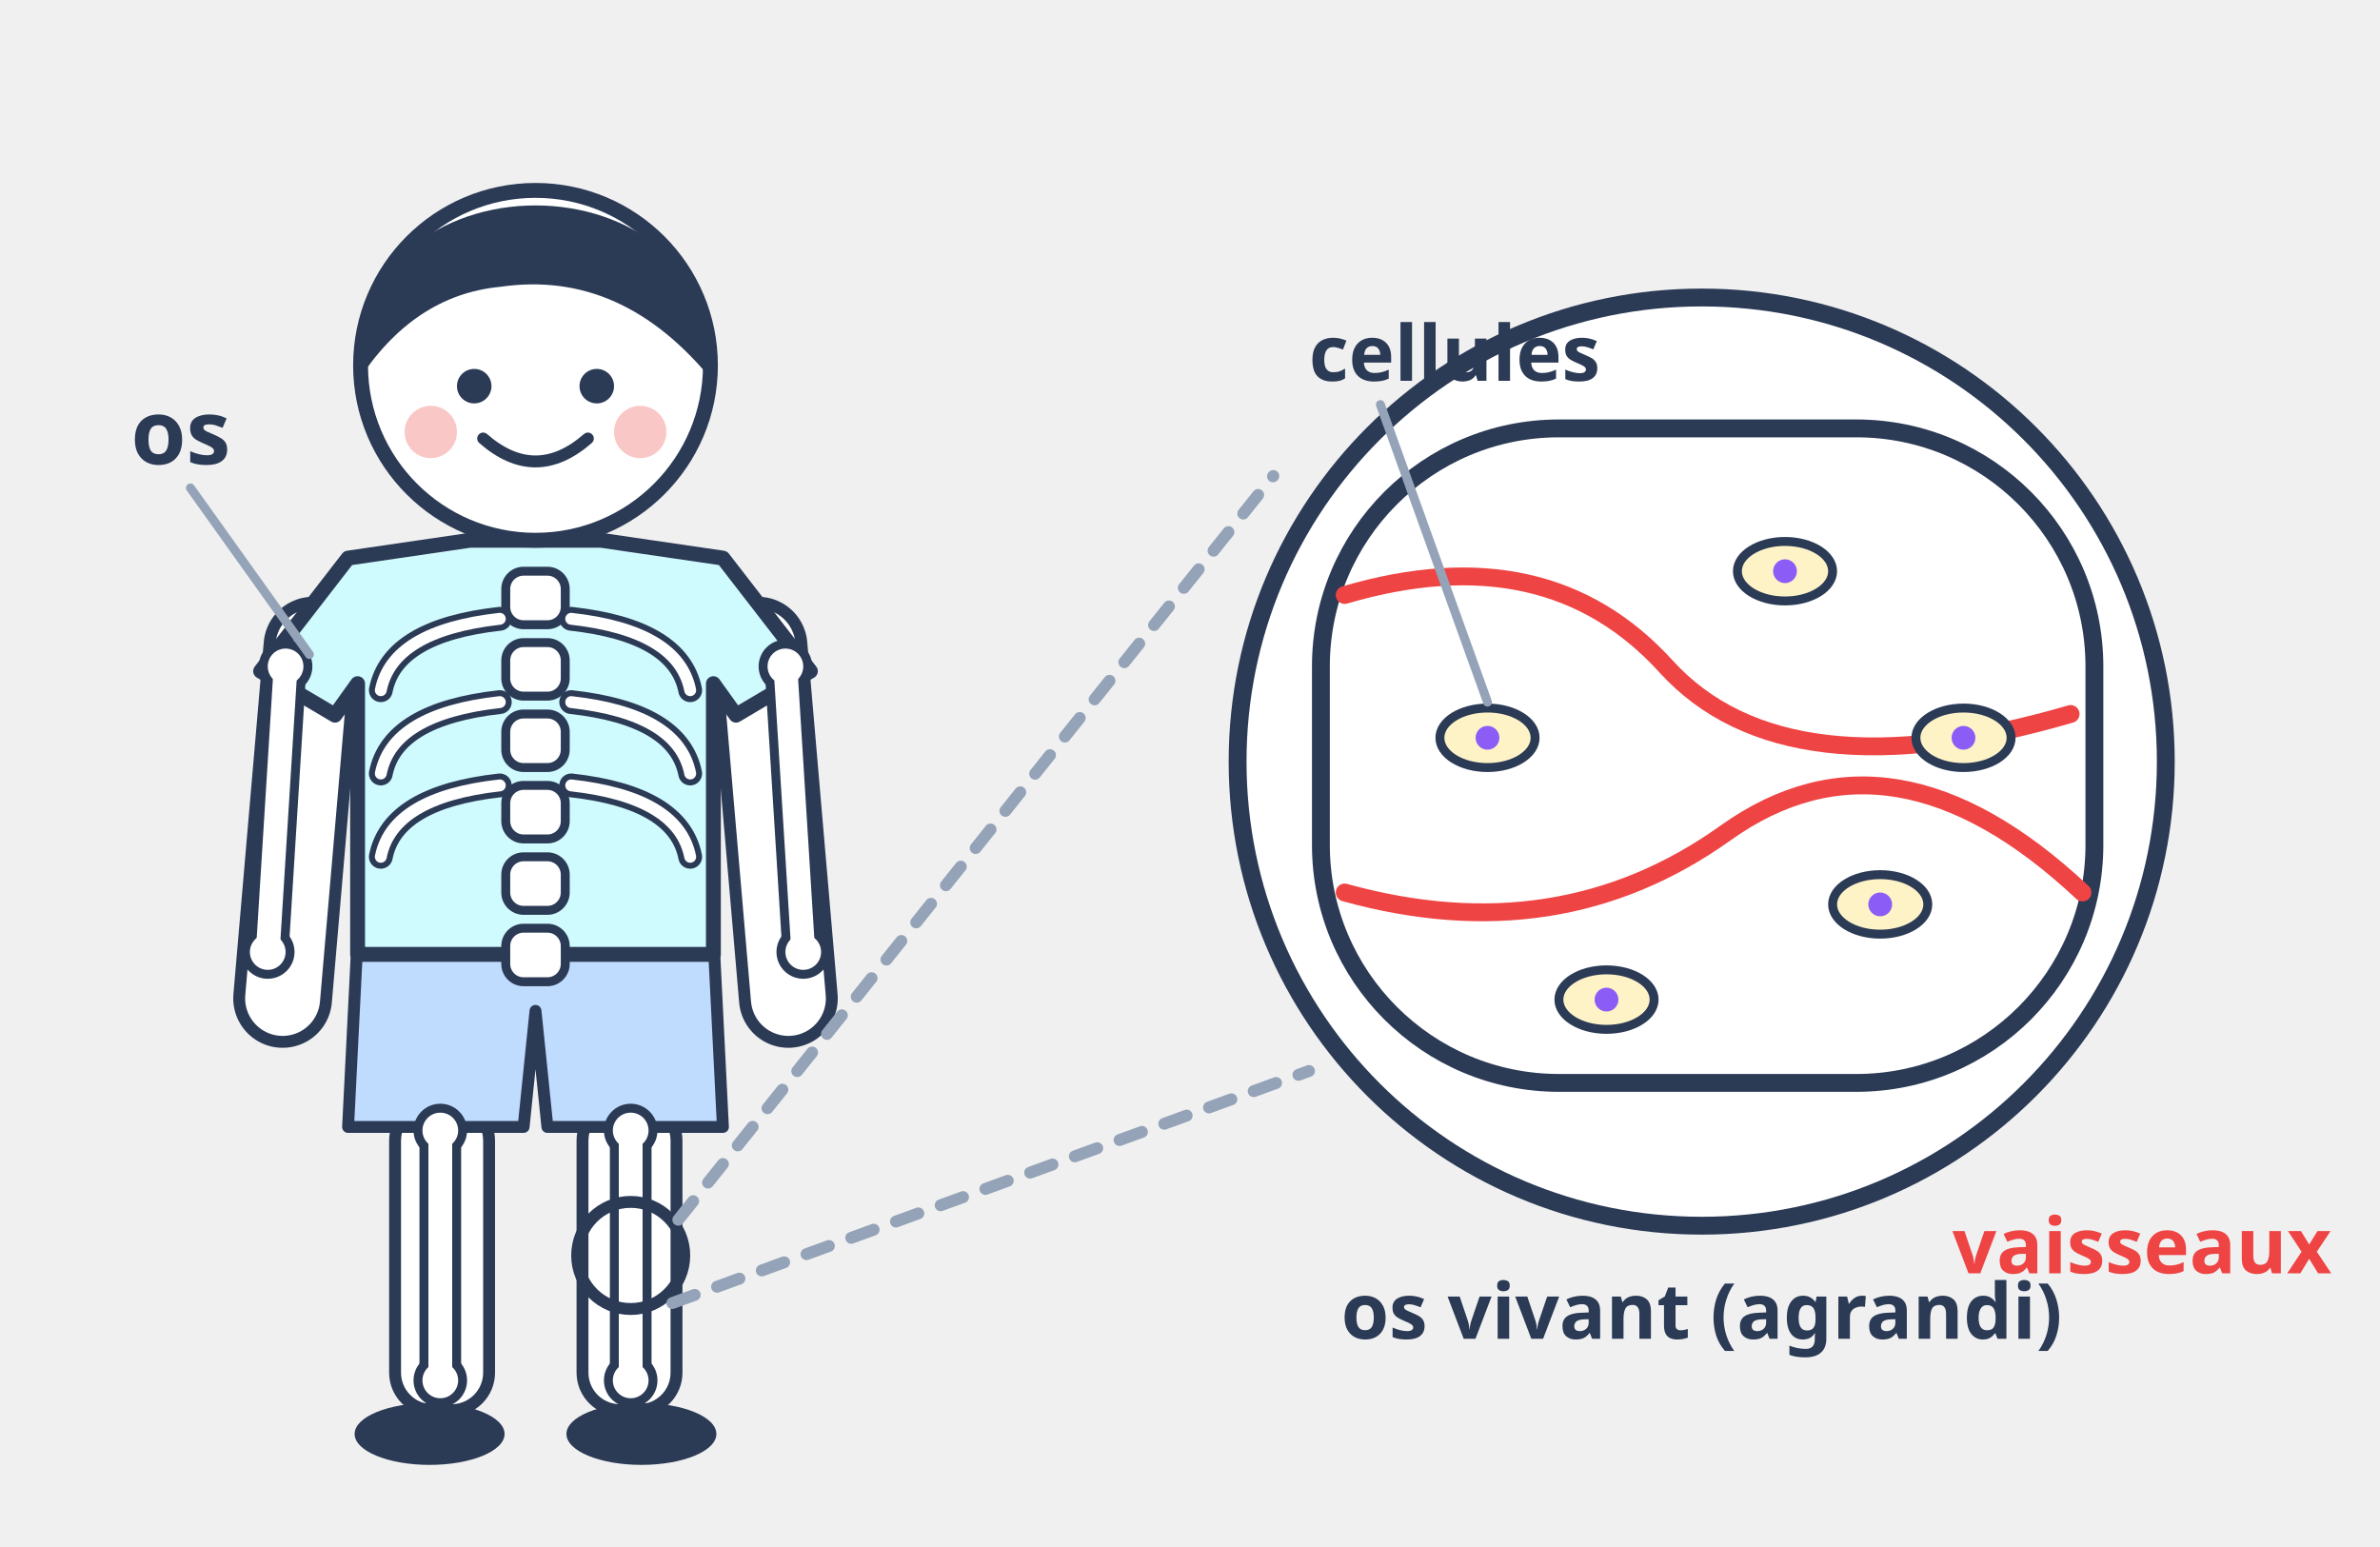
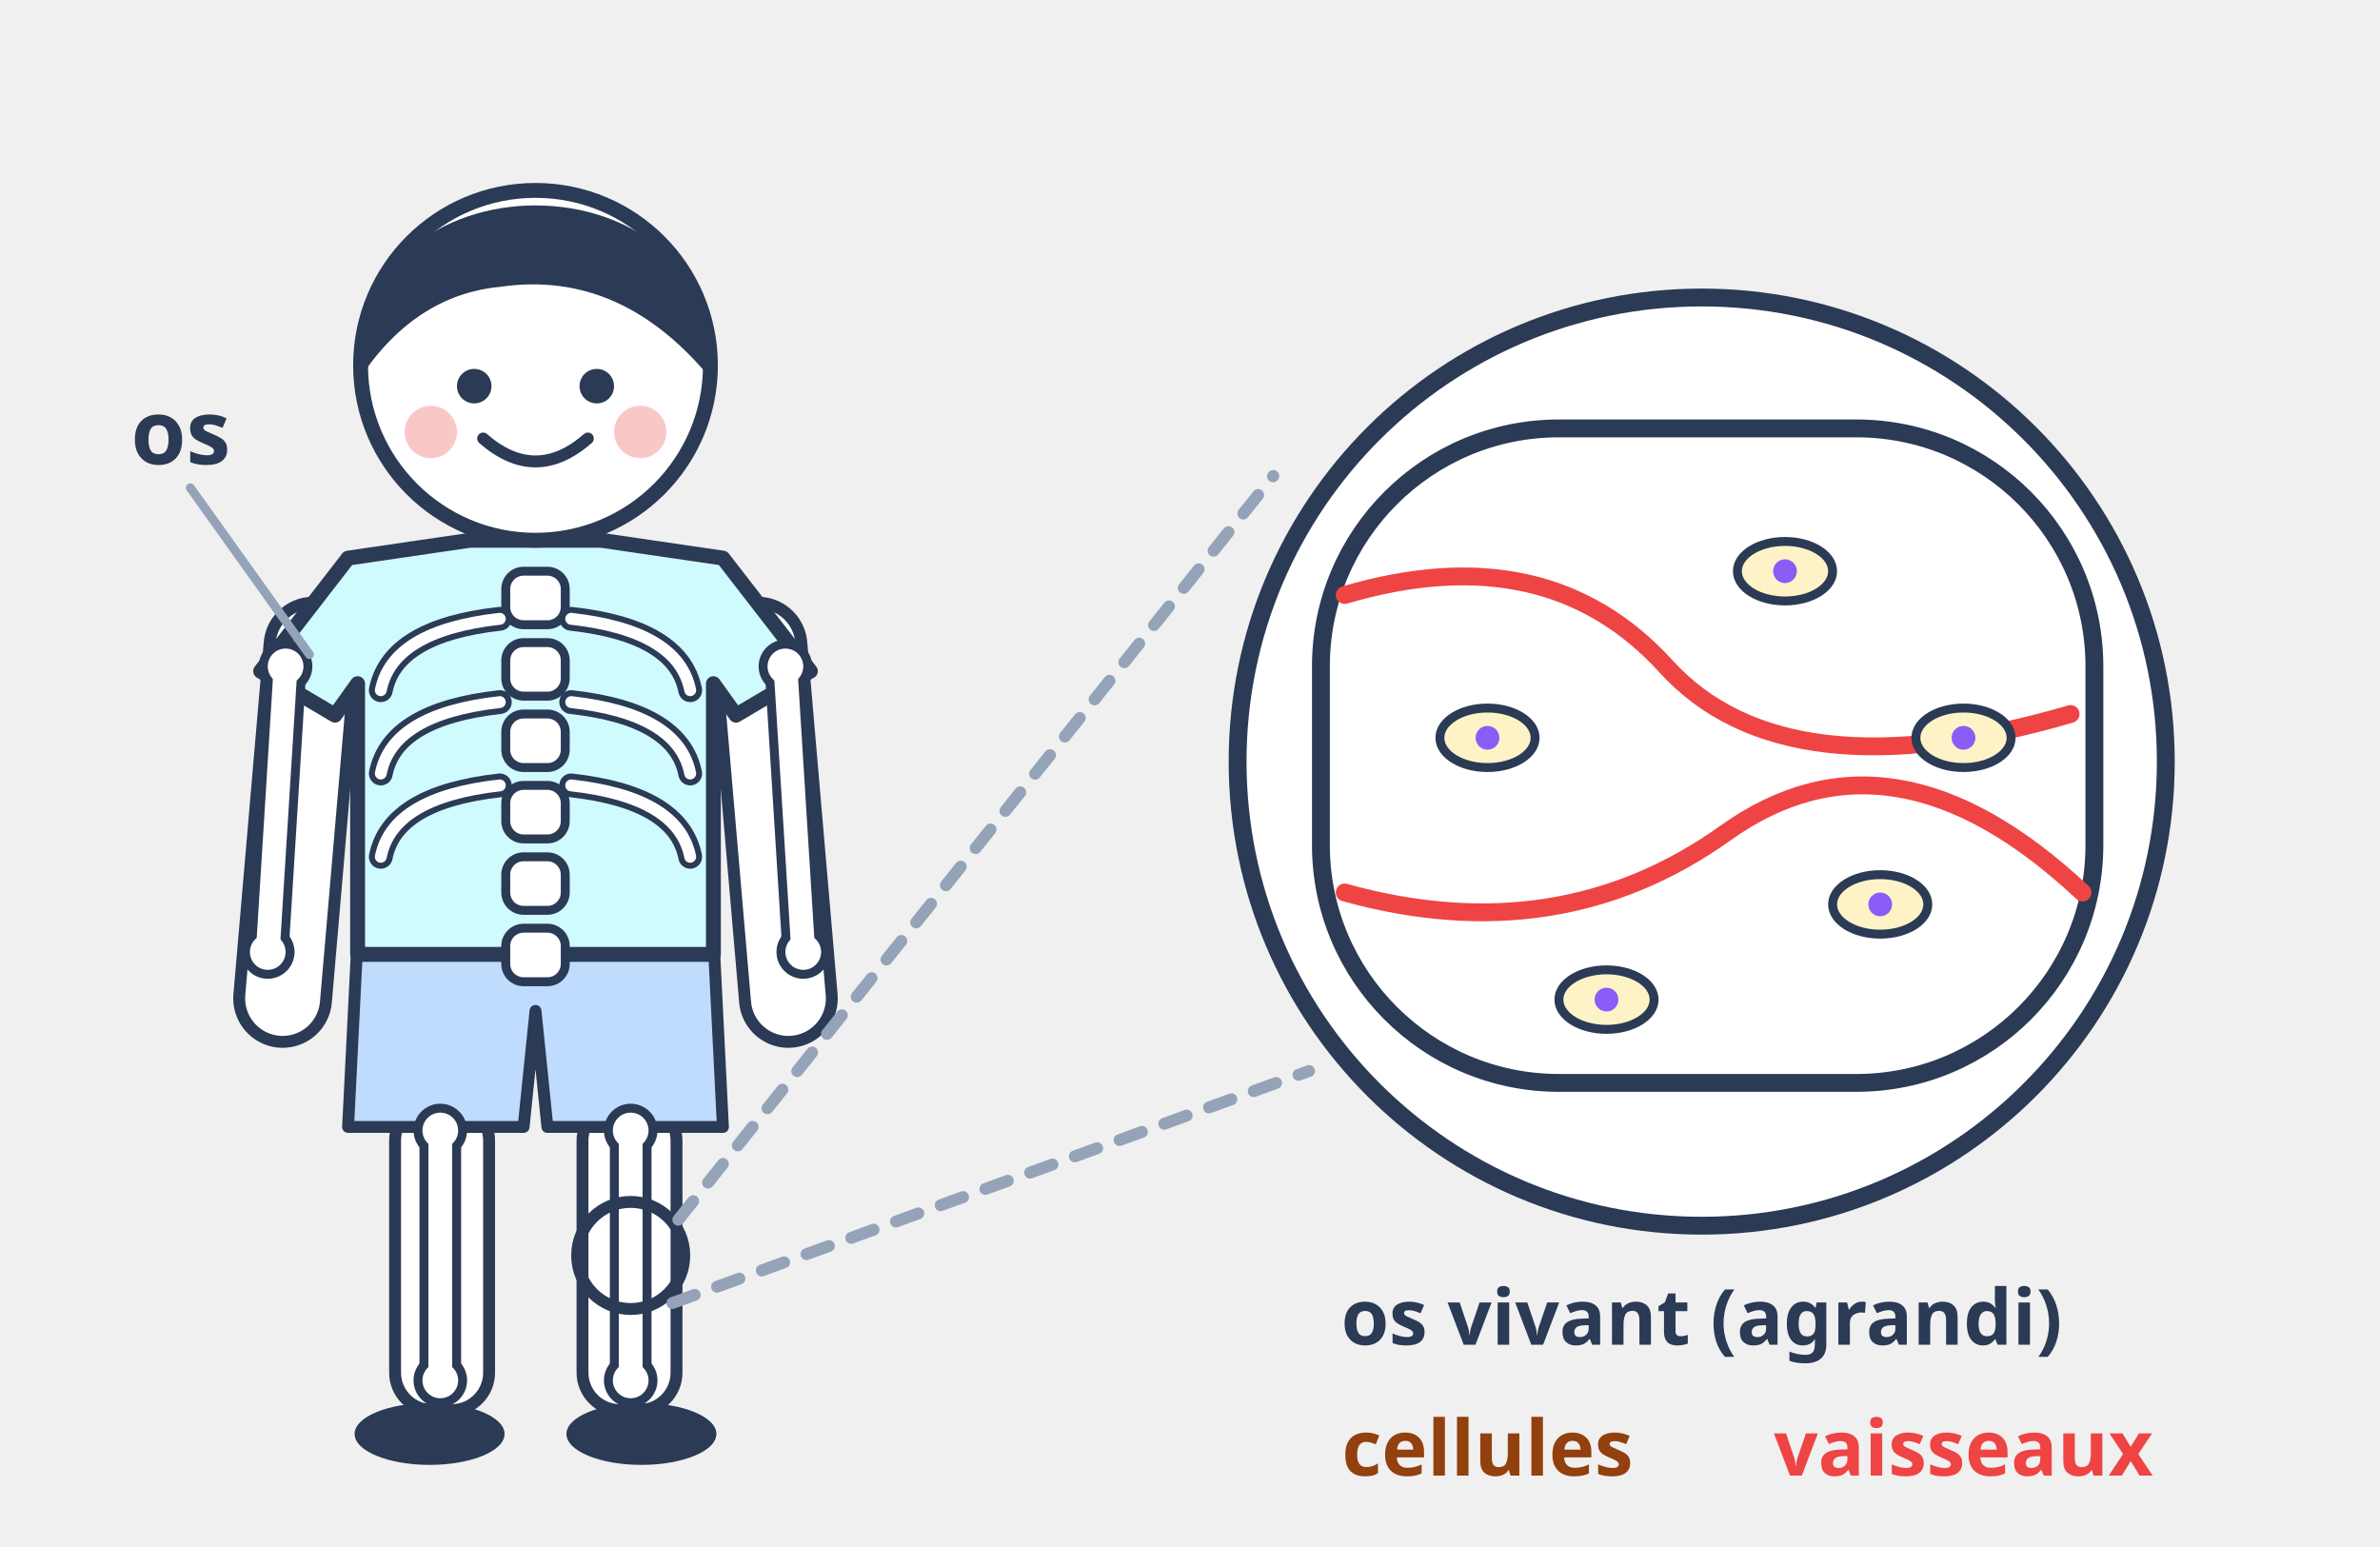
<svg xmlns="http://www.w3.org/2000/svg" viewBox="0 0 400 260" role="img">
  <style>@media (prefers-reduced-motion: reduce){*{animation:none!important}}</style>
  <g font-family="system-ui, sans-serif" font-weight="600" text-anchor="middle" stroke-linecap="round" stroke-linejoin="round">
    <g>
      <rect x="66.4" y="185.4" width="15.8" height="51.6" rx="6.3" fill="#FFFFFF" stroke="#2B3A55" stroke-width="2" />
      <ellipse cx="72.2" cy="241" rx="12.6" ry="5.2" fill="#2B3A55" />
      <rect x="97.9" y="185.4" width="15.8" height="51.6" rx="6.3" fill="#FFFFFF" stroke="#2B3A55" stroke-width="2" />
      <ellipse cx="107.8" cy="241" rx="12.6" ry="5.2" fill="#2B3A55" />
      <line x1="52.6" y1="108.6" x2="47.5" y2="167.8" stroke="#2B3A55" stroke-width="16.6" />
      <line x1="52.6" y1="108.6" x2="47.5" y2="167.8" stroke="#FFFFFF" stroke-width="12.6" />
      <line x1="127.4" y1="108.6" x2="132.5" y2="167.8" stroke="#2B3A55" stroke-width="16.6" />
      <line x1="127.4" y1="108.6" x2="132.5" y2="167.8" stroke="#FFFFFF" stroke-width="12.6" />
      <path d="M60.1 157.4H119.9L121.5 189.4H92L90 169.9L88 189.4H58.5Z" stroke="#2B3A55" stroke-width="2" fill="#BFDBFE" />
      <path d="M79 90.8L101 90.8L121.5 93.8L136.2 112.8L123.7 120.2L119.9 114.9L119.9 160.4L60.1 160.4L60.1 114.9L56.3 120.2L43.8 112.8L58.5 93.8Z" stroke="#2B3A55" stroke-width="2.5" fill="#CFFAFE" />
      <circle cx="90" cy="61.4" r="29.4" fill="#FFFFFF" stroke="#2B3A55" stroke-width="2.5" />
      <path d="M60 64.3C57.7 24.6 122.3 24.6 120 64.3Q104.7 45.2 84.1 48.2Q69.4 49.6 60 64.3Z" fill="#2B3A55" />
      <circle cx="79.7" cy="64.9" r="2.9" fill="#2B3A55" />
      <circle cx="100.3" cy="64.9" r="2.9" fill="#2B3A55" />
      <path d="M81.2 73.7Q90 81.4 98.8 73.7" stroke="#2B3A55" stroke-width="2" fill="none" />
      <circle cx="72.4" cy="72.6" r="4.4" fill="#EF4444" opacity=".3" />
      <circle cx="107.6" cy="72.6" r="4.4" fill="#EF4444" opacity=".3" />
    </g>
    <rect x="85" y="96" width="10" height="9" rx="3" fill="#FFFFFF" stroke="#2B3A55" stroke-width="1.5" />
    <rect x="85" y="108" width="10" height="9" rx="3" fill="#FFFFFF" stroke="#2B3A55" stroke-width="1.5" />
    <rect x="85" y="120" width="10" height="9" rx="3" fill="#FFFFFF" stroke="#2B3A55" stroke-width="1.5" />
    <rect x="85" y="132" width="10" height="9" rx="3" fill="#FFFFFF" stroke="#2B3A55" stroke-width="1.5" />
    <rect x="85" y="144" width="10" height="9" rx="3" fill="#FFFFFF" stroke="#2B3A55" stroke-width="1.5" />
    <rect x="85" y="156" width="10" height="9" rx="3" fill="#FFFFFF" stroke="#2B3A55" stroke-width="1.5" />
    <path d="M84 104Q66 106 64 116 M96 104Q114 106 116 116" stroke="#2B3A55" stroke-width="4" fill="none" />
    <path d="M84 104Q66 106 64 116 M96 104Q114 106 116 116" stroke="#FFFFFF" stroke-width="2" fill="none" />
    <path d="M84 118Q66 120 64 130 M96 118Q114 120 116 130" stroke="#2B3A55" stroke-width="4" fill="none" />
    <path d="M84 118Q66 120 64 130 M96 118Q114 120 116 130" stroke="#FFFFFF" stroke-width="2" fill="none" />
    <path d="M84 132Q66 134 64 144 M96 132Q114 134 116 144" stroke="#2B3A55" stroke-width="4" fill="none" />
    <path d="M84 132Q66 134 64 144 M96 132Q114 134 116 144" stroke="#FFFFFF" stroke-width="2" fill="none" />
    <line x1="48" y1="112" x2="45" y2="160" stroke="#2B3A55" stroke-width="7" />
    <circle cx="48" cy="112" r="4.5" fill="#2B3A55" />
    <circle cx="45" cy="160" r="4.5" fill="#2B3A55" />
    <line x1="48" y1="112" x2="45" y2="160" stroke="#FFFFFF" stroke-width="4" />
    <circle cx="48" cy="112" r="3" fill="#FFFFFF" />
    <circle cx="45" cy="160" r="3" fill="#FFFFFF" />
    <line x1="132" y1="112" x2="135" y2="160" stroke="#2B3A55" stroke-width="7" />
    <circle cx="132" cy="112" r="4.5" fill="#2B3A55" />
    <circle cx="135" cy="160" r="4.5" fill="#2B3A55" />
    <line x1="132" y1="112" x2="135" y2="160" stroke="#FFFFFF" stroke-width="4" />
    <circle cx="132" cy="112" r="3" fill="#FFFFFF" />
    <circle cx="135" cy="160" r="3" fill="#FFFFFF" />
    <line x1="74" y1="190" x2="74" y2="232" stroke="#2B3A55" stroke-width="7" />
    <circle cx="74" cy="190" r="4.5" fill="#2B3A55" />
    <circle cx="74" cy="232" r="4.5" fill="#2B3A55" />
    <line x1="74" y1="190" x2="74" y2="232" stroke="#FFFFFF" stroke-width="4" />
    <circle cx="74" cy="190" r="3" fill="#FFFFFF" />
    <circle cx="74" cy="232" r="3" fill="#FFFFFF" />
    <line x1="106" y1="190" x2="106" y2="232" stroke="#2B3A55" stroke-width="7" />
    <circle cx="106" cy="190" r="4.5" fill="#2B3A55" />
    <circle cx="106" cy="232" r="4.5" fill="#2B3A55" />
    <line x1="106" y1="190" x2="106" y2="232" stroke="#FFFFFF" stroke-width="4" />
    <circle cx="106" cy="190" r="3" fill="#FFFFFF" />
    <circle cx="106" cy="232" r="3" fill="#FFFFFF" />
    <circle cx="106" cy="211" r="9" fill="none" stroke="#2B3A55" stroke-width="2" />
    <line x1="114" y1="205" x2="214" y2="80" stroke="#94A3B8" stroke-width="2" stroke-dasharray="4 4" />
    <line x1="113" y1="219" x2="220" y2="180" stroke="#94A3B8" stroke-width="2" stroke-dasharray="4 4" />
    <clipPath id="z3">
      <circle cx="286" cy="128" r="78" />
    </clipPath>
    <circle cx="286" cy="128" r="78" fill="#FFFFFF" />
    <g clip-path="url(#z3)">
      <rect x="222" y="72" width="130" height="110" rx="40" fill="#FFFFFF" stroke="#2B3A55" stroke-width="3" />
      <path d="M226 100Q260 90 280 112T348 120M226 150Q262 160 290 140T350 150" stroke="#EF4444" stroke-width="3" fill="none" />
      <ellipse cx="250" cy="124" rx="8" ry="5" fill="#FEF3C7" stroke="#2B3A55" stroke-width="1.5" />
      <circle cx="250" cy="124" r="2" fill="#8B5CF6" />
      <ellipse cx="300" cy="96" rx="8" ry="5" fill="#FEF3C7" stroke="#2B3A55" stroke-width="1.5" />
      <circle cx="300" cy="96" r="2" fill="#8B5CF6" />
      <ellipse cx="316" cy="152" rx="8" ry="5" fill="#FEF3C7" stroke="#2B3A55" stroke-width="1.5" />
      <circle cx="316" cy="152" r="2" fill="#8B5CF6" />
      <ellipse cx="270" cy="168" rx="8" ry="5" fill="#FEF3C7" stroke="#2B3A55" stroke-width="1.5" />
      <circle cx="270" cy="168" r="2" fill="#8B5CF6" />
      <ellipse cx="330" cy="124" rx="8" ry="5" fill="#FEF3C7" stroke="#2B3A55" stroke-width="1.5" />
      <circle cx="330" cy="124" r="2" fill="#8B5CF6" />
    </g>
    <circle cx="286" cy="128" r="78" fill="none" stroke="#2B3A55" stroke-width="3" />
-     <text x="286" y="225" font-size="13" fill="#2B3A55">os vivant (agrandi)</text>
-     <text x="220" y="64" font-size="13" fill="#2B3A55" text-anchor="start">cellules</text>
-     <line x1="232" y1="68" x2="250" y2="118" stroke="#94A3B8" stroke-width="1.5" />
-     <text x="360" y="214" font-size="13" fill="#EF4444">vaisseaux</text>
+     <text x="286" y="226" font-size="13" fill="#2B3A55">os vivant (agrandi)</text>
+     <text x="250" y="248" font-size="13" fill="#92400E">cellules</text>
+     <text x="330" y="248" font-size="13" fill="#EF4444">vaisseaux</text>
    <text x="22" y="78" font-size="15" fill="#2B3A55" text-anchor="start">os</text>
    <line x1="32" y1="82" x2="52" y2="110" stroke="#94A3B8" stroke-width="1.5" />
  </g>
</svg>
